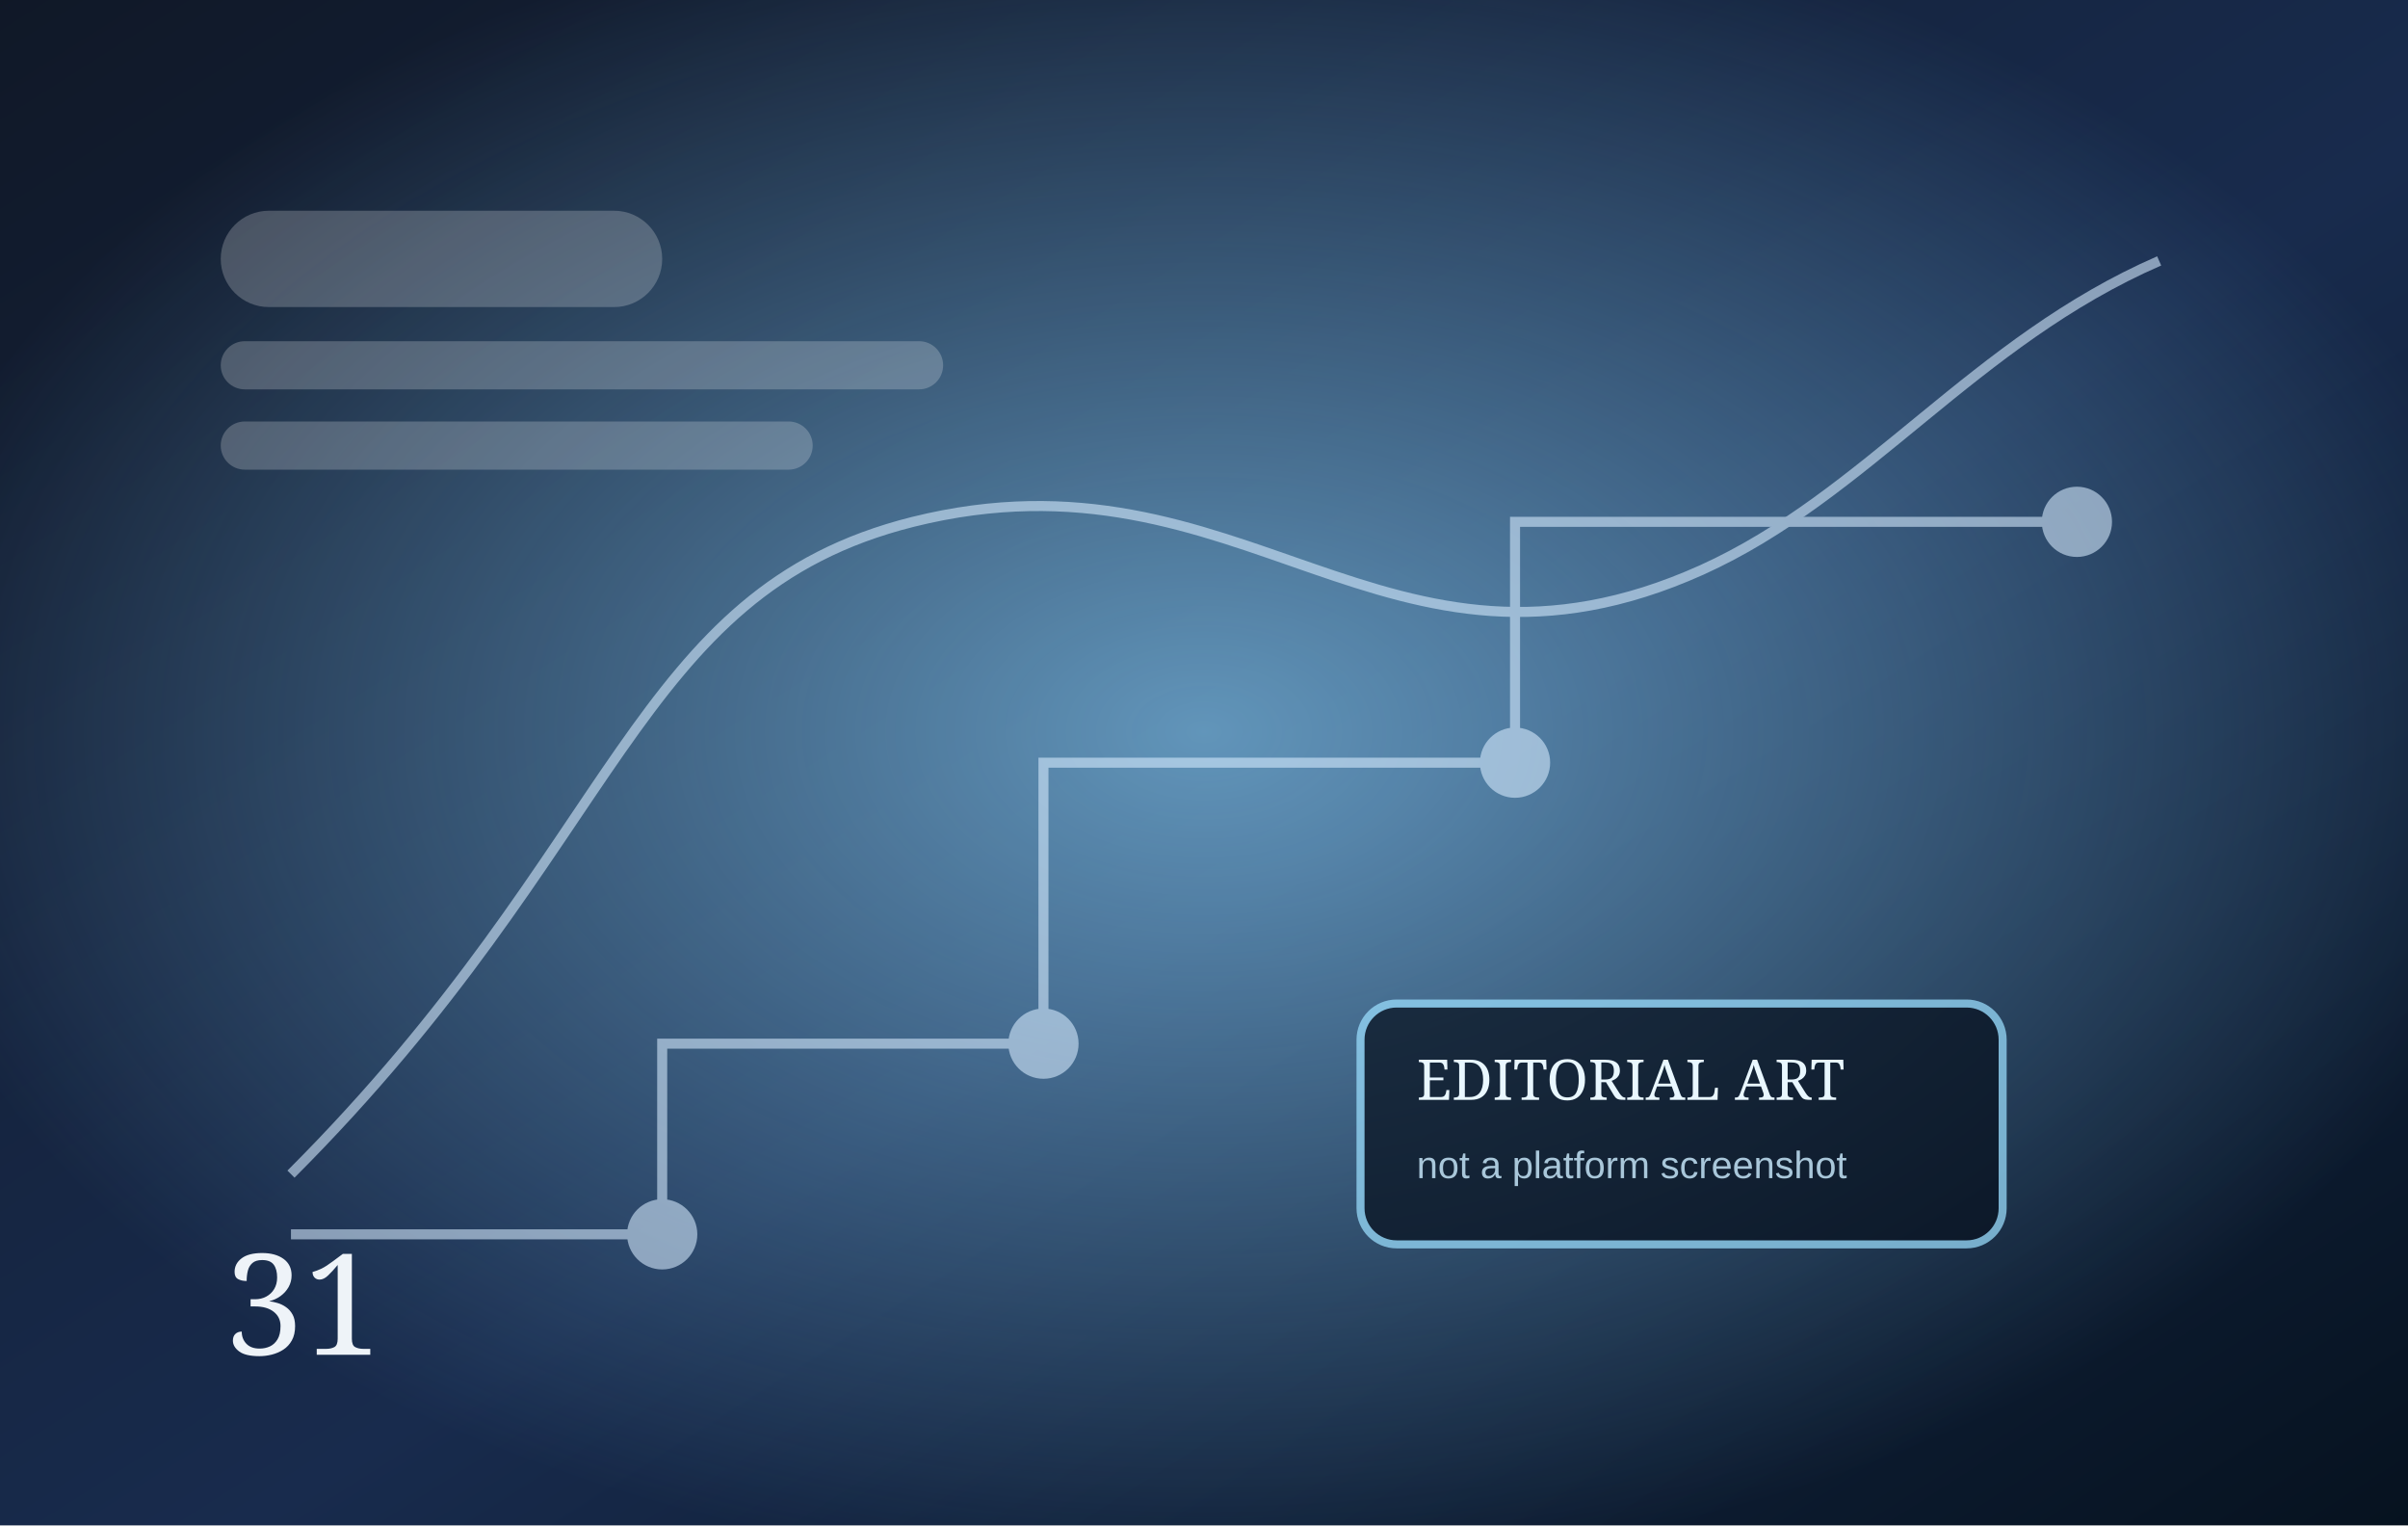
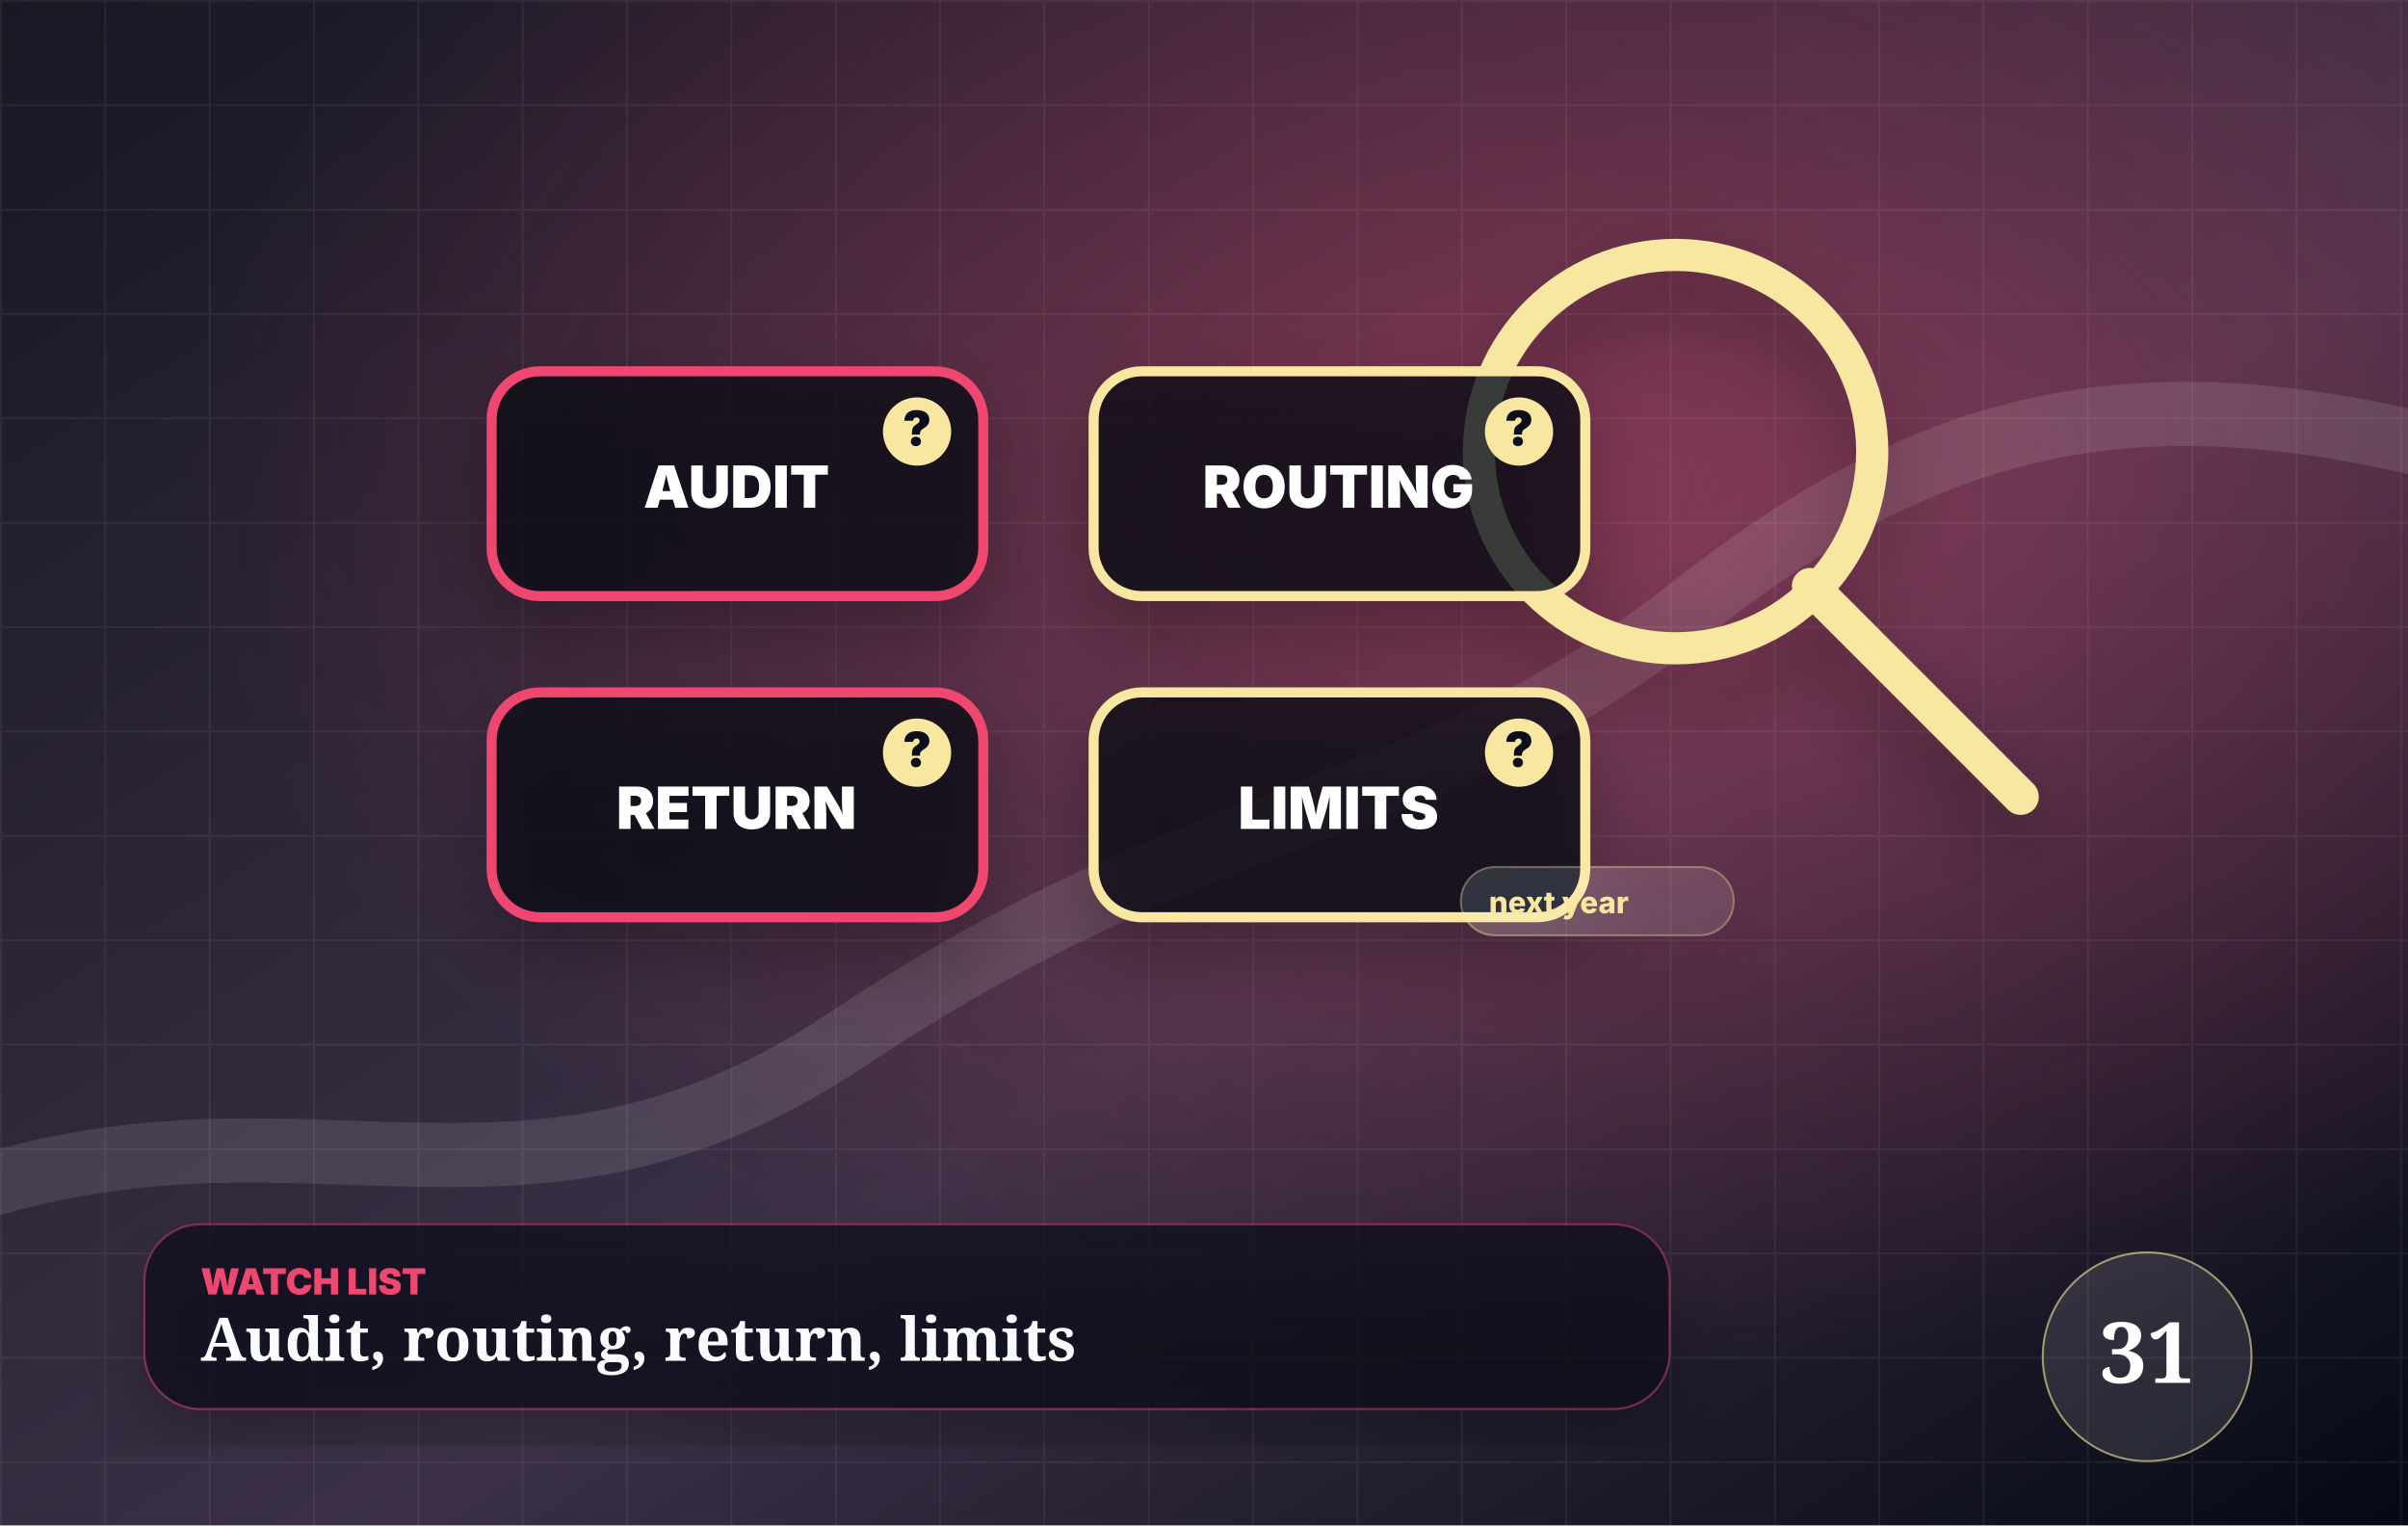
- <svg xmlns="http://www.w3.org/2000/svg" width="1200" height="760" viewBox="0 0 1200 760" role="img" aria-labelledby="title desc">
+ <svg xmlns="http://www.w3.org/2000/svg" width="1200" height="760" viewBox="0 0 1200 760" role="img" aria-labelledby="title-31 desc-31">
  <defs>
-     <linearGradient id="g" x1="0" y1="0" x2="1" y2="1">
-       <stop offset="0" stop-color="#101827" />
-       <stop offset="0.55" stop-color="#182b4d" />
-       <stop offset="1" stop-color="#06121f" />
+     <linearGradient id="bg-31" x1="0" y1="0" x2="1" y2="1">
+       <stop offset="0" stop-color="#181723" />
+       <stop offset="0.58" stop-color="#3b3046" />
+       <stop offset="1" stop-color="#050914" />
    </linearGradient>
-     <radialGradient id="r" cx="50%" cy="48%" r="55%">
-       <stop offset="0" stop-color="#8fd7ff" stop-opacity="0.62" />
-       <stop offset="1" stop-color="#8fd7ff" stop-opacity="0" />
+     <radialGradient id="glow-31" cx="66%" cy="32%" r="58%">
+       <stop offset="0" stop-color="#ef476f" stop-opacity="0.42" />
+       <stop offset="1" stop-color="#ef476f" stop-opacity="0" />
    </radialGradient>
+     <pattern id="grid-31" width="52" height="52" patternUnits="userSpaceOnUse">
+       <path d="M52 0H0V52" fill="none" stroke="#ffffff" stroke-opacity="0.055" stroke-width="2" />
+     </pattern>
+     <filter id="soft-31" x="-20%" y="-20%" width="140%" height="140%">
+       <feDropShadow dx="0" dy="18" stdDeviation="18" flood-color="#000000" flood-opacity="0.32" />
+     </filter>
  </defs>
-   <rect width="1200" height="760" fill="url(#g)" />
-   <rect width="1200" height="760" fill="url(#r)" />
-   <g opacity="0.58" stroke="#d7ecff" stroke-width="5" fill="none">
-     <path d="M145 585 C310 420 315 295 455 260 C620 219 690 355 848 284 C930 247 984 170 1076 130" />
-     <path d="M145 615 L330 615 L330 520 L520 520 L520 380 L755 380 L755 260 L1035 260" />
-     <circle cx="330" cy="615" r="15" fill="#d7ecff" />
-     <circle cx="520" cy="520" r="15" fill="#d7ecff" />
-     <circle cx="755" cy="380" r="15" fill="#d7ecff" />
-     <circle cx="1035" cy="260" r="15" fill="#d7ecff" />
+   <rect width="1200" height="760" fill="url(#bg-31)" />
+   <rect width="1200" height="760" fill="url(#glow-31)" />
+   <rect width="1200" height="760" fill="url(#grid-31)" />
+   <path d="M-80 620C130 515 242 638 422 518C605 396 704 412 844 302C973 201 1082 178 1280 242" fill="none" stroke="#ffffff" stroke-opacity="0.11" stroke-width="32" />
+   <g filter="url(#soft-31)">
+     <circle cx="835" cy="225" r="98" fill="none" stroke="#f8e7a1" stroke-width="16" />
+     <path d="M902 292l105 105" stroke="#f8e7a1" stroke-width="18" stroke-linecap="round" />
+     <g transform="translate(245 185)">
+       <rect x="0" y="0" width="245" height="112" rx="24" fill="#08111f" fill-opacity="0.8" stroke="#ef476f" stroke-width="5" />
+       <text x="122" y="68" font-family="Inter, Arial" font-size="29" font-weight="900" fill="#fff" text-anchor="middle">AUDIT</text>
+       <circle cx="212" cy="30" r="17" fill="#f8e7a1" />
+       <text x="212" y="37" font-family="Inter, Arial" font-size="24" font-weight="900" fill="#08111f" text-anchor="middle">?</text>
+     </g>
+     <g transform="translate(545 185)">
+       <rect x="0" y="0" width="245" height="112" rx="24" fill="#08111f" fill-opacity="0.8" stroke="#f8e7a1" stroke-width="5" />
+       <text x="122" y="68" font-family="Inter, Arial" font-size="29" font-weight="900" fill="#fff" text-anchor="middle">ROUTING</text>
+       <circle cx="212" cy="30" r="17" fill="#f8e7a1" />
+       <text x="212" y="37" font-family="Inter, Arial" font-size="24" font-weight="900" fill="#08111f" text-anchor="middle">?</text>
+     </g>
+     <g transform="translate(245 345)">
+       <rect x="0" y="0" width="245" height="112" rx="24" fill="#08111f" fill-opacity="0.8" stroke="#ef476f" stroke-width="5" />
+       <text x="122" y="68" font-family="Inter, Arial" font-size="29" font-weight="900" fill="#fff" text-anchor="middle">RETURN</text>
+       <circle cx="212" cy="30" r="17" fill="#f8e7a1" />
+       <text x="212" y="37" font-family="Inter, Arial" font-size="24" font-weight="900" fill="#08111f" text-anchor="middle">?</text>
+     </g>
+     <g transform="translate(545 345)">
+       <rect x="0" y="0" width="245" height="112" rx="24" fill="#08111f" fill-opacity="0.8" stroke="#f8e7a1" stroke-width="5" />
+       <text x="122" y="68" font-family="Inter, Arial" font-size="29" font-weight="900" fill="#fff" text-anchor="middle">LIMITS</text>
+       <circle cx="212" cy="30" r="17" fill="#f8e7a1" />
+       <text x="212" y="37" font-family="Inter, Arial" font-size="24" font-weight="900" fill="#08111f" text-anchor="middle">?</text>
+     </g>
+     <g>
+       <rect x="728" y="432" width="136" height="34" rx="17" fill="#ffffff" fill-opacity="0.12" stroke="#f8e7a1" stroke-opacity="0.35" />
+       <text x="742" y="455" font-family="Inter, Arial, sans-serif" font-size="15" font-weight="800" fill="#f8e7a1">next year</text>
+     </g>
  </g>
-   <g opacity="0.22" fill="#ffffff">
-     <rect x="110" y="105" width="220" height="48" rx="24" />
-     <rect x="110" y="170" width="360" height="24" rx="12" />
-     <rect x="110" y="210" width="295" height="24" rx="12" />
+   <g transform="translate(72 610)">
+     <rect x="0" y="0" width="760" height="92" rx="28" fill="#08111f" fill-opacity="0.74" stroke="#ef476f" stroke-opacity="0.45" filter="url(#soft-31)" />
+     <text x="28" y="35" font-family="Inter, Arial, sans-serif" font-size="18" font-weight="900" fill="#ef476f" text-anchor="start">WATCH LIST</text>
+     <text x="28" y="68" font-family="Georgia, serif" font-size="30" font-weight="850" fill="#f8fbff" text-anchor="start">Audit, routing, return, limits</text>
  </g>
-   <g transform="translate(678 500)">
-     <rect x="0" y="0" width="320" height="120" rx="18" fill="#07111f" opacity="0.72" stroke="#9bdfff" stroke-width="4" />
-     <text x="28" y="48" font-family="Georgia, serif" font-size="28" fill="#e9f7ff">EDITORIAL ART</text>
-     <text x="28" y="87" font-family="Arial, sans-serif" font-size="19" fill="#a9c7da">not a platform screenshot</text>
+   <g transform="translate(1018 624)">
+     <circle cx="52" cy="52" r="52" fill="#ffffff" fill-opacity="0.11" stroke="#f8e7a1" stroke-opacity="0.6" />
+     <text x="52" y="65" font-family="Georgia, serif" font-size="42" font-weight="900" fill="#ffffff" text-anchor="middle">31</text>
  </g>
-   <text x="112" y="675" font-family="Georgia, serif" font-size="70" fill="#f7fbff" opacity="0.96">31</text>
</svg>
